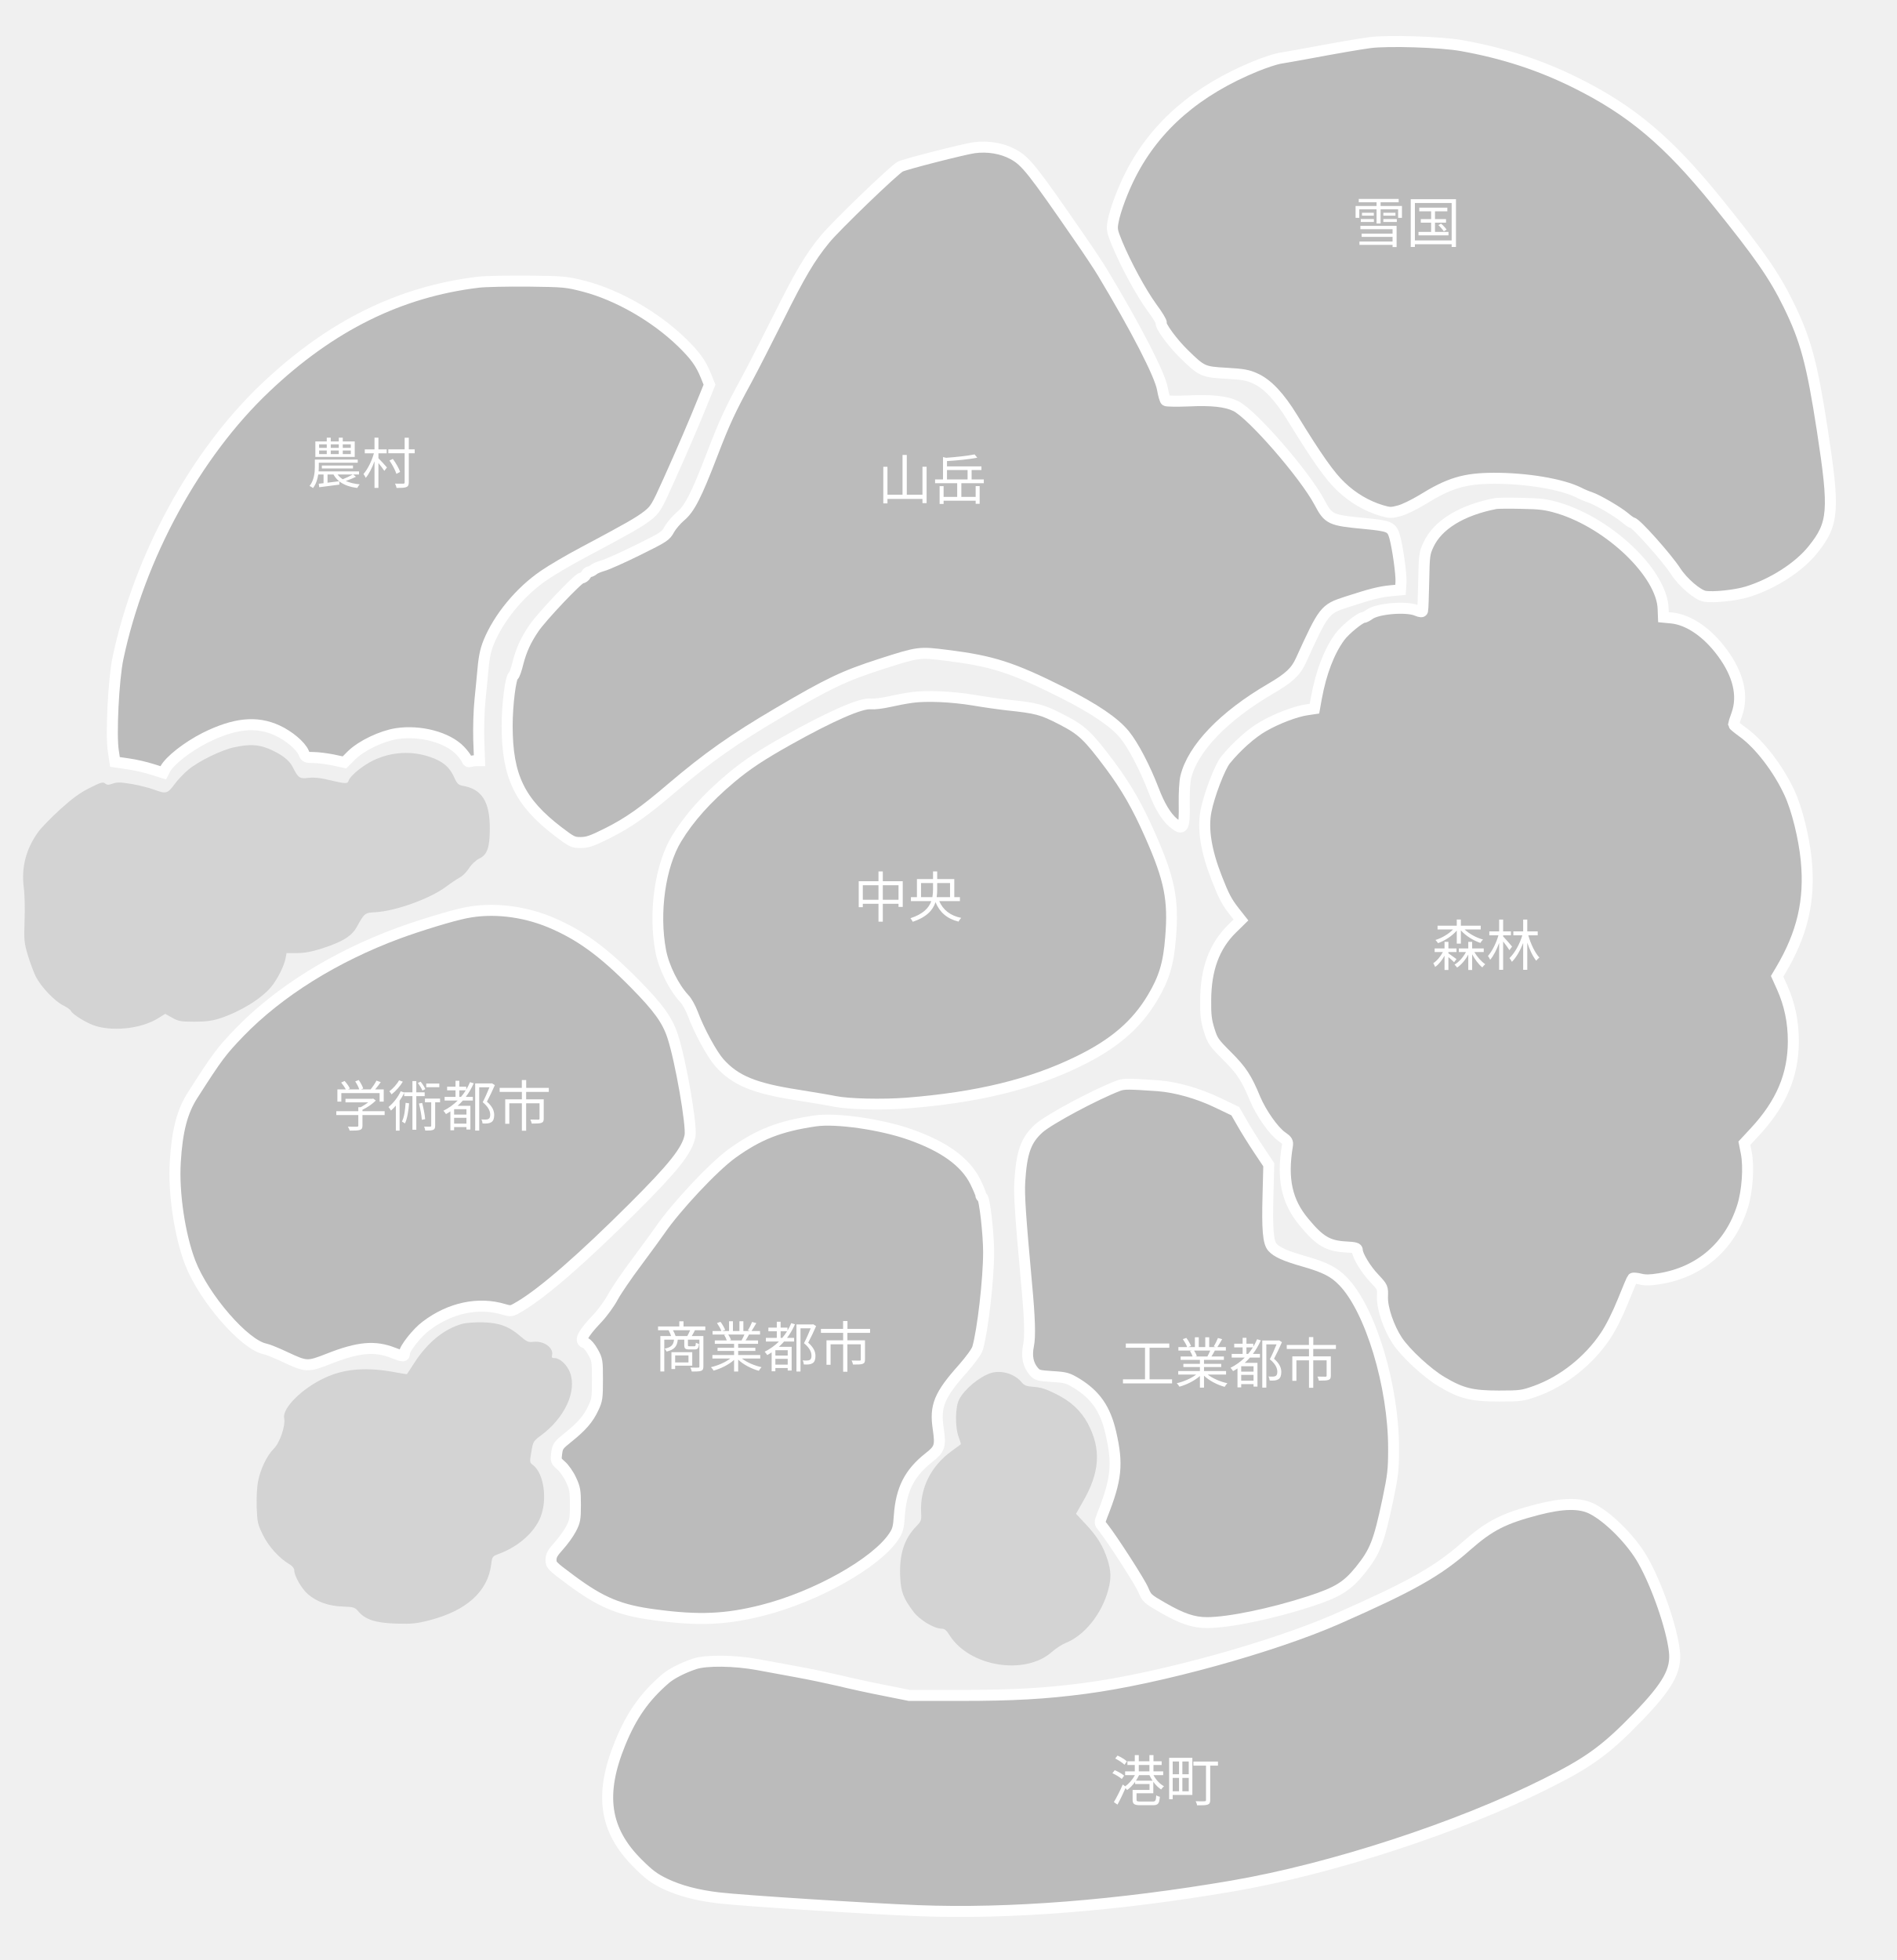
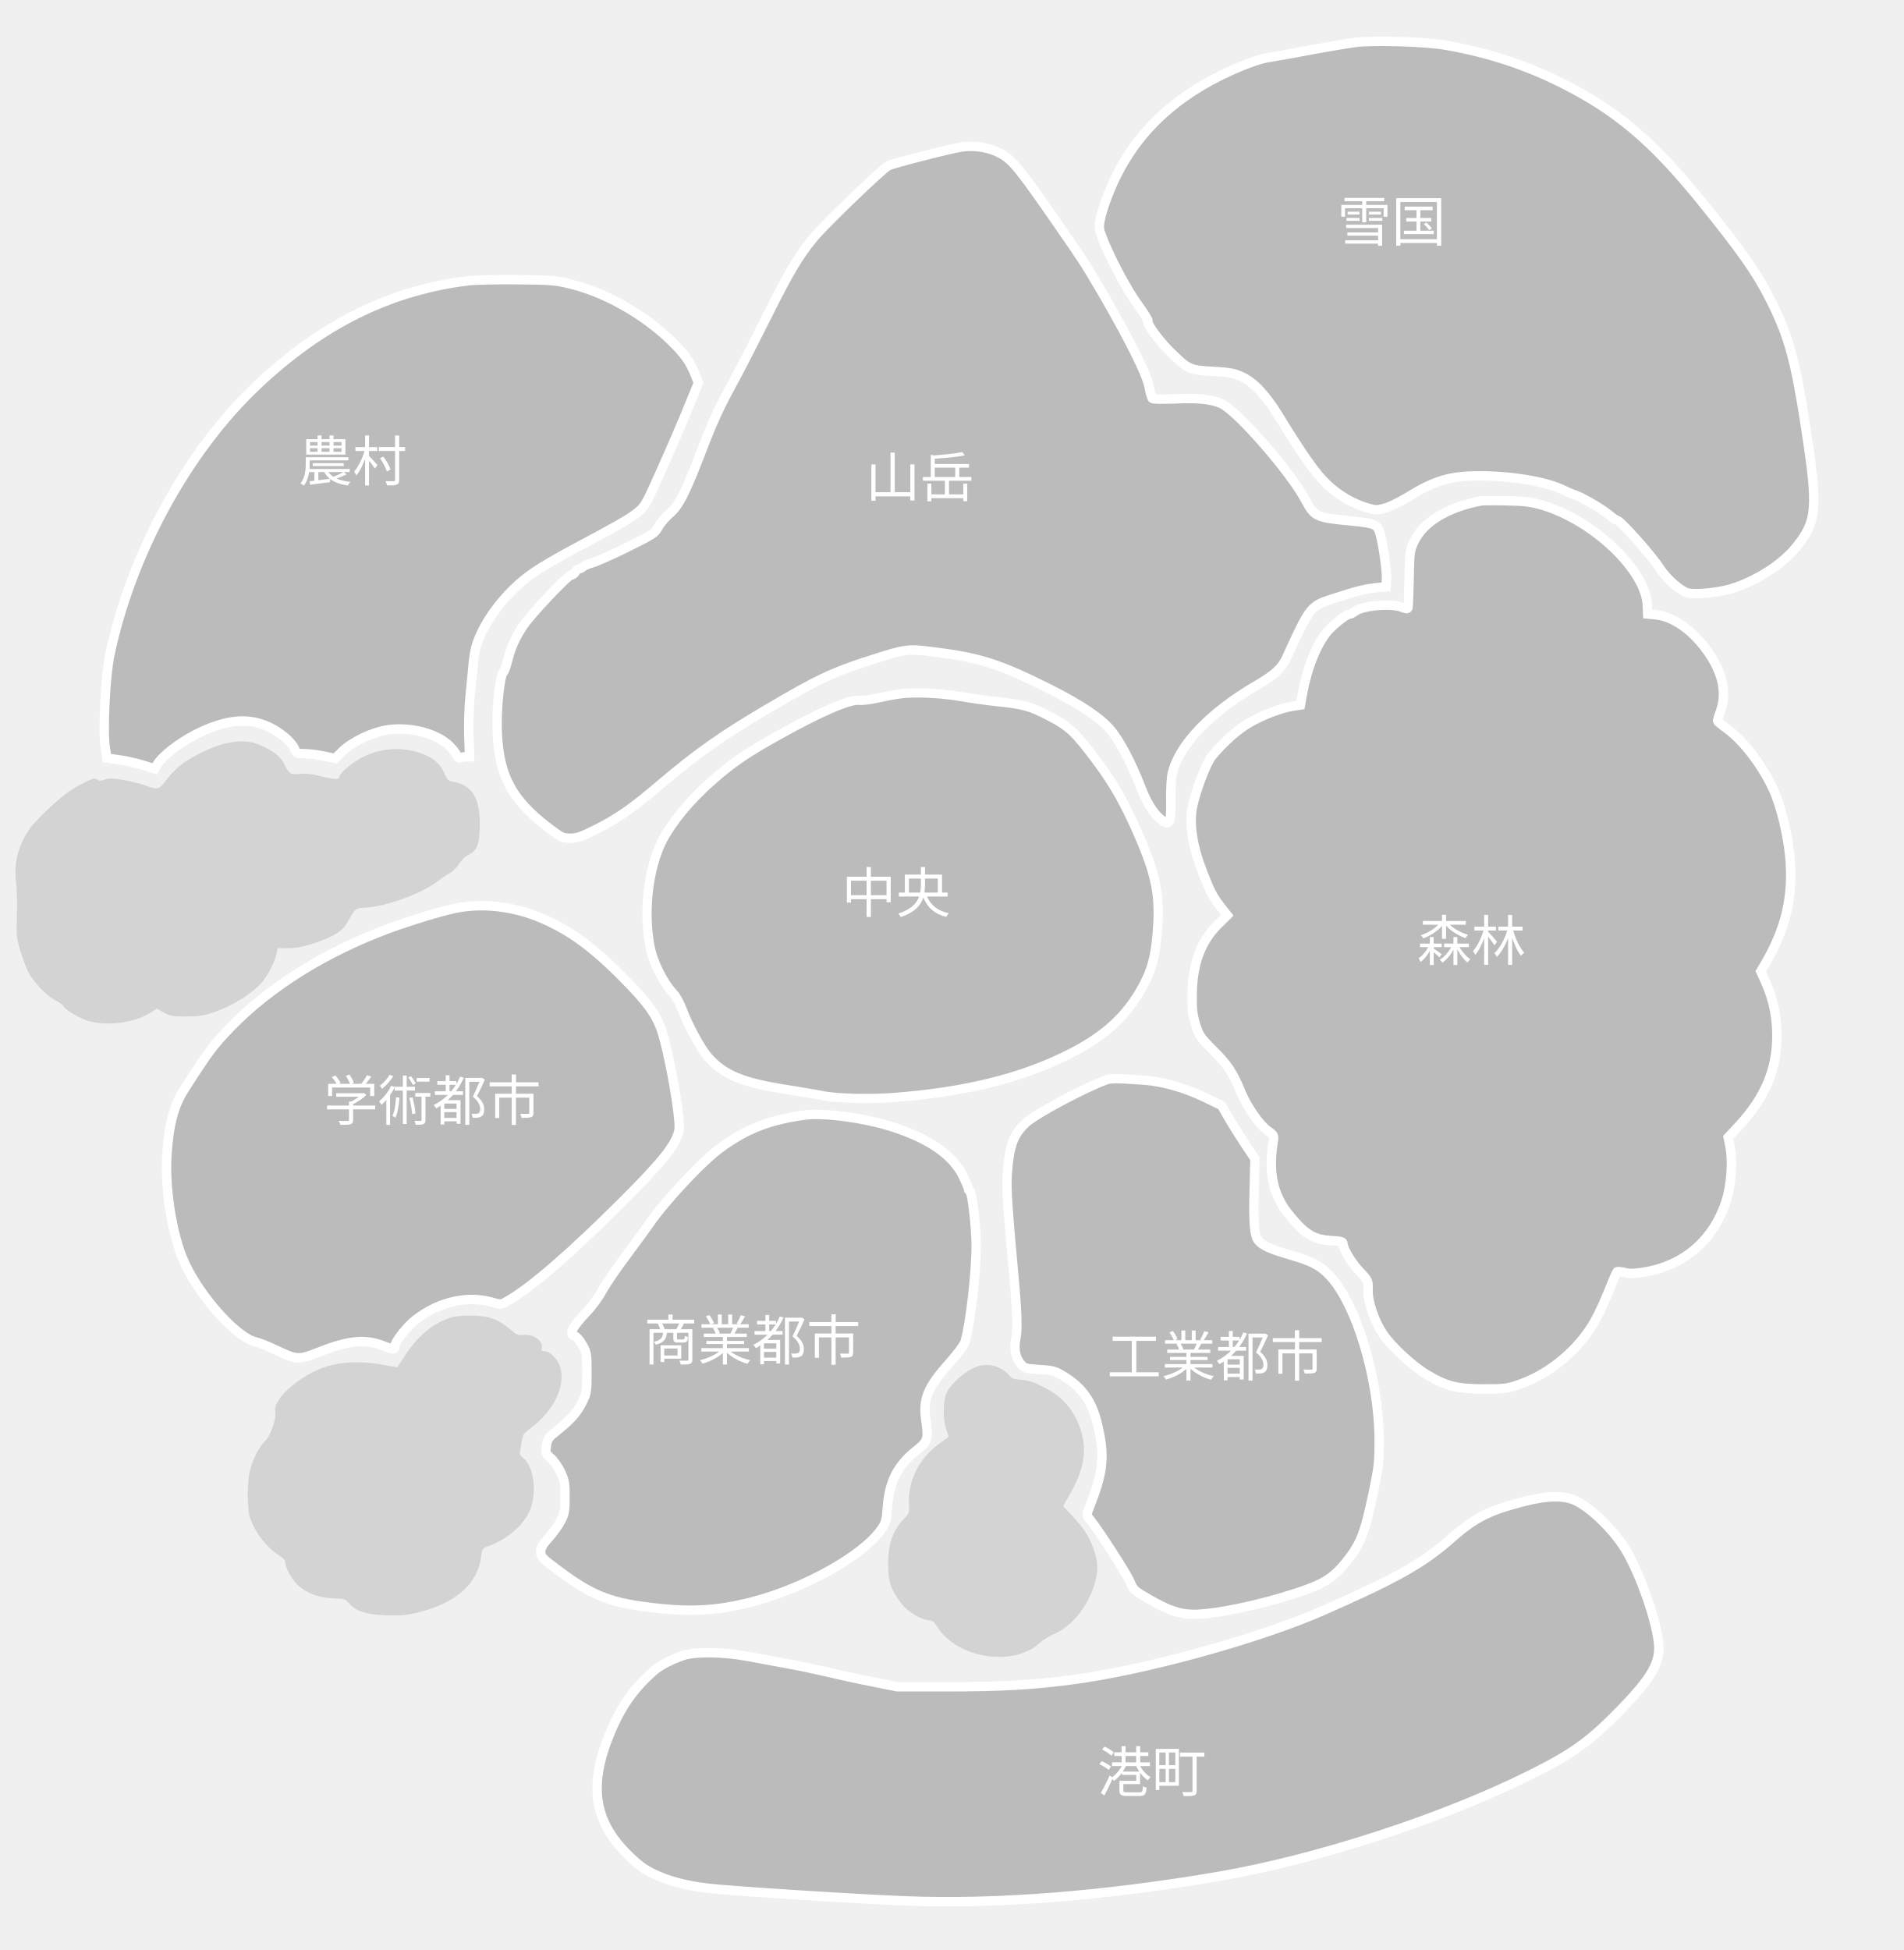
- <svg xmlns="http://www.w3.org/2000/svg" version="1.0" width="3360pt" height="3472pt" viewBox="360 235 1010 1220" preserveAspectRatio="xMidYMid meet" id="territoryMapSVG">
+ <svg xmlns="http://www.w3.org/2000/svg" version="1.0" width="3390pt" height="3472pt" viewBox="370 235 1010 1220" preserveAspectRatio="xMidYMid meet" id="territoryMapSVG">
  <defs>
    <style>
    .area-region {
      fill: #BBBBBB;
      stroke: #ffffff;
-       stroke-width: 70;
+       stroke-width: 60;
      transition: all 0.3s ease;
    }
    .area-region:hover {
      opacity: 0.8;
    }
    .area-region.active {
      opacity: 0.7;
    }
    .area-region.inactive {
      opacity: 0.3;
    }
    .unnamed-area {
      fill: #8F8F8F;
      stroke-width: 15;
      opacity: 0.3;
      transition: all 0.3s ease;
    }
    .area-label {
      fill: #ffffff;
      font-family: 'UtukushiMincho', serif;
      font-size: 340px;
      font-weight: normal;
      text-anchor: middle;
      pointer-events: none;
      user-select: none;
    }
  </style>
  </defs>
  <g transform="translate(0,1736) scale(0.1,-0.1)">
    <path id="area-雪国" class="area-region" data-area="雪国" transform="translate(11500, 13500) scale(0.98) translate(-11500, -13500)" d="M11270 14770 c-67 -9 -207 -33 -410 -71 -63 -11 -137 -25 -165 -29 -27 -5 -94 -27 -148 -49 -375 -153 -637 -379 -794 -684 -50 -96 -101 -231 -114 -304 -9 -48 -7 -59 26 -140 56 -134 150 -308 221 -406 36 -48 62 -92 59 -97 -10 -15 72 -127 144 -197 113 -111 122 -115 270 -123 106 -6 138 -12 183 -33 78 -35 154 -116 238 -253 152 -248 237 -369 307 -434 74 -71 163 -123 255 -151 53 -16 65 -16 113 -3 30 7 95 39 145 69 174 108 270 137 455 138 209 1 437 -37 545 -92 19 -10 50 -23 69 -29 48 -16 176 -91 221 -129 21 -18 43 -33 48 -33 21 0 217 -219 275 -308 46 -71 138 -149 183 -158 54 -10 197 5 272 28 162 50 327 156 416 267 133 165 139 247 61 756 -66 429 -106 578 -215 800 -92 187 -185 321 -459 660 -307 378 -539 574 -891 749 -229 114 -463 190 -727 237 -133 24 -469 34 -583 19z" />
    <text class="area-label" x="11500" y="13500" transform="scale(1,-1) translate(0,-27000)">雪国</text>
    <path id="area-山岳" class="area-region" data-area="山岳" transform="translate(8550, 12000) scale(0.98) translate(-8550, -12000)" d="M8815 14133 c-64 -9 -441 -105 -468 -120 -39 -20 -414 -381 -479 -462 -95 -116 -158 -223 -294 -496 -74 -148 -166 -328 -205 -400 -100 -183 -138 -264 -217 -470 -99 -258 -143 -345 -201 -393 -26 -22 -58 -60 -71 -83 -22 -42 -33 -49 -199 -131 -97 -48 -196 -92 -221 -99 -25 -7 -52 -18 -61 -26 -8 -7 -21 -13 -27 -13 -6 0 -16 -9 -22 -20 -6 -11 -19 -20 -28 -20 -20 0 -255 -248 -303 -320 -51 -75 -79 -138 -100 -218 -10 -42 -23 -79 -29 -82 -18 -11 -40 -183 -40 -319 0 -321 80 -485 325 -672 85 -65 95 -69 142 -69 43 0 72 10 170 59 134 67 233 137 413 291 224 190 388 306 670 472 322 190 419 236 655 312 239 77 243 77 418 55 289 -36 414 -76 732 -235 208 -105 333 -190 398 -270 55 -68 128 -208 181 -345 40 -106 82 -175 128 -214 62 -52 72 -35 69 121 -1 68 3 143 10 170 44 182 242 388 539 561 118 69 160 108 193 181 145 318 150 325 289 370 151 49 209 64 278 71 l65 6 3 49 c3 50 -21 219 -40 288 -18 63 -33 69 -188 84 -221 21 -232 26 -290 135 -94 177 -431 564 -533 612 -61 29 -152 39 -297 32 -74 -3 -140 -2 -146 2 -5 4 -15 37 -21 73 -16 92 -168 386 -380 739 -21 35 -86 134 -146 220 -300 435 -342 489 -424 533 -70 38 -161 53 -248 41z" />
    <text class="area-label" x="8550" y="14100" transform="scale(1,-1) translate(0,-26000)">山岳</text>
    <path id="area-農村" class="area-region" data-area="農村" transform="translate(5000, 12000) scale(0.98) translate(-5000, -12000)" d="M5740 13279 c-500 -60 -939 -277 -1352 -669 -445 -421 -802 -1075 -938 -1720 -28 -133 -46 -491 -29 -591 l10 -67 82 -12 c45 -6 114 -22 154 -35 l71 -22 13 25 c30 54 140 140 252 197 187 93 326 108 459 47 74 -34 149 -97 168 -142 11 -28 16 -30 62 -30 27 0 82 -7 123 -15 l74 -16 46 46 c64 62 190 122 287 137 148 22 320 -23 401 -107 20 -21 39 -46 43 -57 3 -12 11 -17 21 -14 8 3 25 6 38 6 l22 0 -5 133 c-2 75 1 185 8 253 7 65 13 135 15 154 9 110 18 158 40 212 64 157 200 322 353 426 48 33 157 97 242 142 297 158 361 195 414 236 49 39 57 51 133 220 83 184 165 374 226 526 l35 86 -23 57 c-33 81 -68 129 -152 211 -169 164 -406 300 -618 356 -116 30 -128 31 -360 34 -132 1 -274 -2 -315 -7z" />
    <text class="area-label" x="5000" y="12000" transform="scale(1,-1) translate(0,-24000)">農村</text>
    <path id="area-森林" class="area-region" data-area="森林" transform="translate(12000, 10500) scale(0.98) translate(-12000, -10500)" d="M12060 11904 c-217 -42 -369 -135 -428 -262 -25 -54 -27 -67 -30 -232 -2 -96 -5 -180 -7 -187 -3 -9 -12 -9 -39 2 -65 27 -247 12 -298 -25 -15 -11 -33 -20 -39 -20 -21 0 -119 -80 -150 -123 -68 -93 -119 -226 -149 -389 l-12 -67 -47 -7 c-71 -10 -190 -55 -277 -105 -75 -42 -172 -129 -241 -214 -36 -44 -104 -222 -124 -324 -22 -113 0 -253 68 -426 46 -118 64 -151 113 -214 l41 -52 -58 -57 c-111 -110 -165 -255 -166 -452 -1 -94 3 -129 22 -190 22 -70 29 -80 114 -165 92 -92 123 -139 178 -272 39 -92 117 -203 169 -240 35 -24 40 -32 36 -58 -35 -211 -4 -355 106 -486 99 -120 152 -151 266 -157 58 -3 72 -7 72 -20 0 -33 54 -123 108 -179 54 -58 54 -58 52 -119 -2 -73 40 -195 94 -277 53 -80 192 -208 282 -261 126 -75 193 -91 364 -91 137 0 150 2 232 31 174 62 340 194 445 352 35 52 77 137 111 221 30 75 57 139 61 143 3 4 25 2 49 -4 32 -8 63 -7 120 2 258 41 448 205 528 455 32 98 43 254 25 345 l-12 61 66 71 c169 182 245 362 245 577 0 123 -23 233 -71 341 l-32 71 22 37 c139 234 188 445 163 701 -14 143 -59 325 -106 426 -70 152 -190 309 -295 385 -33 24 -61 47 -61 50 0 3 9 33 21 65 42 118 10 253 -92 391 -94 128 -213 210 -322 221 l-52 5 -2 52 c-6 223 -340 544 -668 642 -75 22 -113 27 -230 29 -77 2 -151 1 -165 -1z" />
    <text class="area-label" x="12000" y="12000" transform="scale(1,-1) translate(0,-21000)">森林</text>
    <path id="area-中央" class="area-region" data-area="中央" transform="translate(8400, 9700) scale(0.96) translate(-8400, -9700)" d="M8425 10709 c-38 -5 -106 -18 -150 -28 -44 -10 -96 -16 -116 -14 -62 8 -259 -78 -539 -235 -171 -96 -264 -157 -368 -244 -157 -132 -271 -259 -353 -394 -107 -176 -150 -480 -103 -729 20 -105 85 -236 154 -310 16 -16 40 -60 54 -97 41 -111 125 -264 172 -317 104 -116 225 -166 509 -210 105 -17 213 -35 240 -41 90 -18 305 -23 465 -11 457 36 808 121 1115 271 230 112 376 237 480 412 75 125 104 221 117 388 21 247 -6 380 -132 665 -83 188 -155 313 -259 453 -145 194 -183 230 -318 299 -124 64 -159 73 -348 93 -55 6 -153 20 -217 31 -143 24 -309 31 -403 18z" />
    <text class="area-label" x="8400" y="9700" transform="scale(1,-1) translate(0,-19000)">中央</text>
    <path class="unnamed-area" transform="translate(4500, 9500) scale(0.96) translate(-4500, -9500)" d="M4191 10394 c-81 -17 -230 -90 -296 -145 -27 -22 -68 -65 -90 -95 -45 -61 -55 -63 -133 -34 -29 11 -93 27 -142 36 -74 12 -97 13 -125 3 -27 -10 -37 -10 -50 1 -13 11 -28 7 -99 -29 -63 -31 -111 -66 -193 -140 -60 -55 -123 -120 -141 -145 -80 -111 -111 -231 -94 -362 6 -43 8 -140 5 -214 -4 -125 -3 -142 21 -223 15 -49 38 -111 52 -140 34 -66 124 -161 179 -187 24 -12 45 -27 48 -34 9 -24 114 -87 168 -101 126 -34 298 -11 399 53 l45 28 45 -25 c40 -23 56 -26 145 -26 77 0 116 6 169 23 133 45 266 127 330 205 39 48 83 135 92 185 l6 32 68 0 c49 0 96 9 162 30 132 43 191 79 224 137 52 94 53 94 124 98 130 8 350 87 453 163 34 26 76 53 92 62 17 8 44 35 60 60 17 26 46 53 67 63 52 25 68 72 68 196 0 172 -51 253 -172 275 -33 6 -40 13 -61 60 -29 62 -72 99 -150 126 -122 43 -254 36 -373 -21 -67 -32 -149 -99 -159 -130 -8 -23 -15 -23 -140 6 -44 11 -89 15 -121 11 -58 -7 -67 0 -102 70 -23 46 -75 85 -159 120 -66 27 -126 29 -222 8z" />
    <path id="area-学術都市" class="area-region" data-area="学術都市" transform="translate(5500, 8500) scale(0.98) translate(-5500, -8500)" d="M5649 9345 c-90 -18 -290 -79 -429 -130 -402 -149 -757 -370 -1008 -629 -115 -120 -139 -151 -297 -398 -67 -104 -99 -227 -111 -426 -12 -195 28 -465 95 -639 87 -225 346 -523 476 -548 16 -3 73 -26 126 -51 136 -64 144 -64 279 -11 188 74 292 83 409 37 64 -25 71 -25 71 -1 0 28 81 131 137 172 153 116 334 154 495 105 46 -13 47 -13 104 21 150 90 396 305 715 623 260 259 346 368 363 459 12 65 -60 479 -110 631 -34 104 -91 183 -241 335 -202 205 -350 312 -539 391 -173 71 -366 93 -535 59z" />
    <text class="area-label" x="5500" y="9000" transform="scale(1,-1) translate(0,-17000)">学術都市</text>
    <path id="area-工業都市" class="area-region" data-area="工業都市" transform="translate(10400, 7500) scale(0.97) translate(-10400, -7500)" d="M9690 8276 c-150 -57 -447 -216 -512 -274 -83 -75 -111 -151 -123 -342 -5 -87 3 -209 44 -660 20 -214 24 -334 12 -392 -14 -67 -3 -123 33 -165 22 -26 31 -28 119 -34 87 -5 100 -9 158 -44 120 -74 183 -164 218 -316 47 -203 37 -299 -55 -531 -18 -48 -18 -48 4 -75 59 -74 241 -356 260 -404 22 -52 27 -57 121 -111 126 -73 201 -98 288 -98 139 0 415 57 658 136 181 59 240 96 324 199 97 121 120 180 178 453 33 158 37 193 37 327 1 402 -149 897 -325 1076 -58 60 -116 89 -252 128 -119 34 -172 58 -200 89 -28 30 -35 116 -29 334 l5 196 -66 99 c-36 54 -84 131 -107 172 l-42 73 -113 54 c-124 60 -267 100 -382 109 -189 13 -219 13 -253 1z" />
    <text class="area-label" x="10400" y="8600" transform="scale(1,-1) translate(0,-15000)">工業都市</text>
    <path id="area-商業都市" class="area-region" data-area="商業都市" transform="translate(7500, 7500) scale(0.98) translate(-7500, -7500)" d="M7830 8044 c-227 -33 -362 -86 -530 -207 -120 -87 -358 -342 -458 -488 -17 -25 -83 -115 -146 -200 -64 -85 -132 -185 -153 -224 -20 -38 -64 -99 -98 -135 -97 -102 -118 -146 -76 -157 10 -3 32 -28 47 -56 28 -49 29 -58 29 -177 0 -114 -2 -130 -26 -180 -32 -69 -74 -117 -160 -186 -61 -49 -67 -56 -73 -101 -6 -46 -5 -49 28 -78 19 -16 48 -57 63 -90 25 -53 28 -71 28 -160 0 -90 -3 -105 -28 -153 -15 -29 -50 -77 -77 -107 -40 -44 -50 -62 -50 -90 0 -32 7 -39 123 -125 194 -145 314 -195 541 -224 277 -37 448 -29 678 29 343 87 724 301 836 470 25 37 30 57 35 134 12 166 65 269 186 365 71 55 77 74 61 184 -22 145 6 214 158 384 48 55 86 107 92 128 33 114 70 441 70 610 0 117 -26 344 -40 348 -5 2 -10 9 -10 16 0 8 -16 45 -35 84 -63 126 -199 224 -416 300 -182 64 -466 105 -599 86z" />
    <text class="area-label" x="7500" y="8500" transform="scale(1,-1) translate(0,-15000)">商業都市</text>
    <path class="unnamed-area" transform="translate(5500, 6500) scale(0.94) translate(-5500, -6500)" d="M5629 6786 c-118 -34 -227 -123 -313 -256 -27 -41 -49 -76 -50 -76 -1 -1 -32 4 -71 11 -191 37 -341 26 -472 -35 -151 -70 -283 -201 -270 -267 10 -50 -28 -162 -68 -202 -45 -44 -90 -137 -105 -218 -7 -34 -11 -110 -9 -170 4 -103 7 -114 42 -185 37 -76 108 -154 178 -195 17 -10 29 -26 29 -38 0 -38 48 -121 90 -158 61 -52 138 -79 232 -82 72 -3 79 -5 103 -33 45 -53 114 -76 250 -80 103 -3 134 0 220 22 245 63 387 191 409 370 7 53 8 54 54 71 128 48 233 142 273 243 46 116 22 287 -48 342 -25 19 -25 20 -13 89 11 68 14 72 61 107 160 117 242 294 195 419 -20 51 -67 95 -101 95 -18 0 -22 4 -18 19 12 48 -52 96 -121 89 -36 -4 -46 0 -85 34 -78 68 -142 92 -251 95 -56 1 -114 -3 -141 -11z" />
    <path class="unnamed-area" transform="translate(9000, 6500) scale(0.93) translate(-9000, -6500)" d="M8910 6461 c-76 -24 -176 -106 -213 -176 -27 -51 -29 -186 -3 -254 9 -24 15 -45 14 -47 -2 -1 -30 -22 -64 -47 -138 -101 -210 -249 -202 -409 3 -54 1 -59 -34 -95 -80 -83 -113 -188 -106 -337 5 -100 20 -141 89 -233 41 -55 138 -113 188 -113 20 0 33 -11 54 -45 133 -210 505 -270 684 -111 26 23 68 50 92 60 127 50 243 195 286 357 20 74 19 125 -5 200 -28 89 -70 158 -146 238 l-65 70 45 79 c115 198 125 353 34 525 -46 85 -114 149 -214 198 -64 32 -100 44 -146 47 -52 4 -65 9 -85 33 -47 55 -134 81 -203 60z" />
    <path id="area-港町" class="area-region" data-area="港町" transform="translate(10000, 4500) scale(0.98) translate(-10000, -4500)" d="M12365 5636 c-215 -56 -303 -101 -449 -229 -182 -162 -351 -257 -821 -464 -409 -180 -1137 -381 -1602 -442 -257 -34 -458 -45 -793 -45 l-325 0 -160 32 c-88 17 -216 45 -285 62 -69 16 -188 41 -265 55 -77 14 -189 35 -250 46 -151 28 -331 30 -405 5 -75 -25 -148 -63 -185 -95 -132 -114 -215 -232 -287 -409 -133 -325 -100 -552 112 -763 70 -70 103 -95 171 -128 93 -45 207 -75 344 -91 153 -18 955 -69 1264 -81 579 -23 1272 32 2001 157 627 108 1433 370 1991 650 271 135 378 213 580 421 194 201 249 299 234 422 -17 148 -110 416 -198 572 -70 126 -218 276 -325 330 -77 39 -185 37 -347 -5z" />
    <text class="area-label" x="10000" y="6200" transform="scale(1,-1) translate(0,-10000)">港町</text>
  </g>
</svg>
